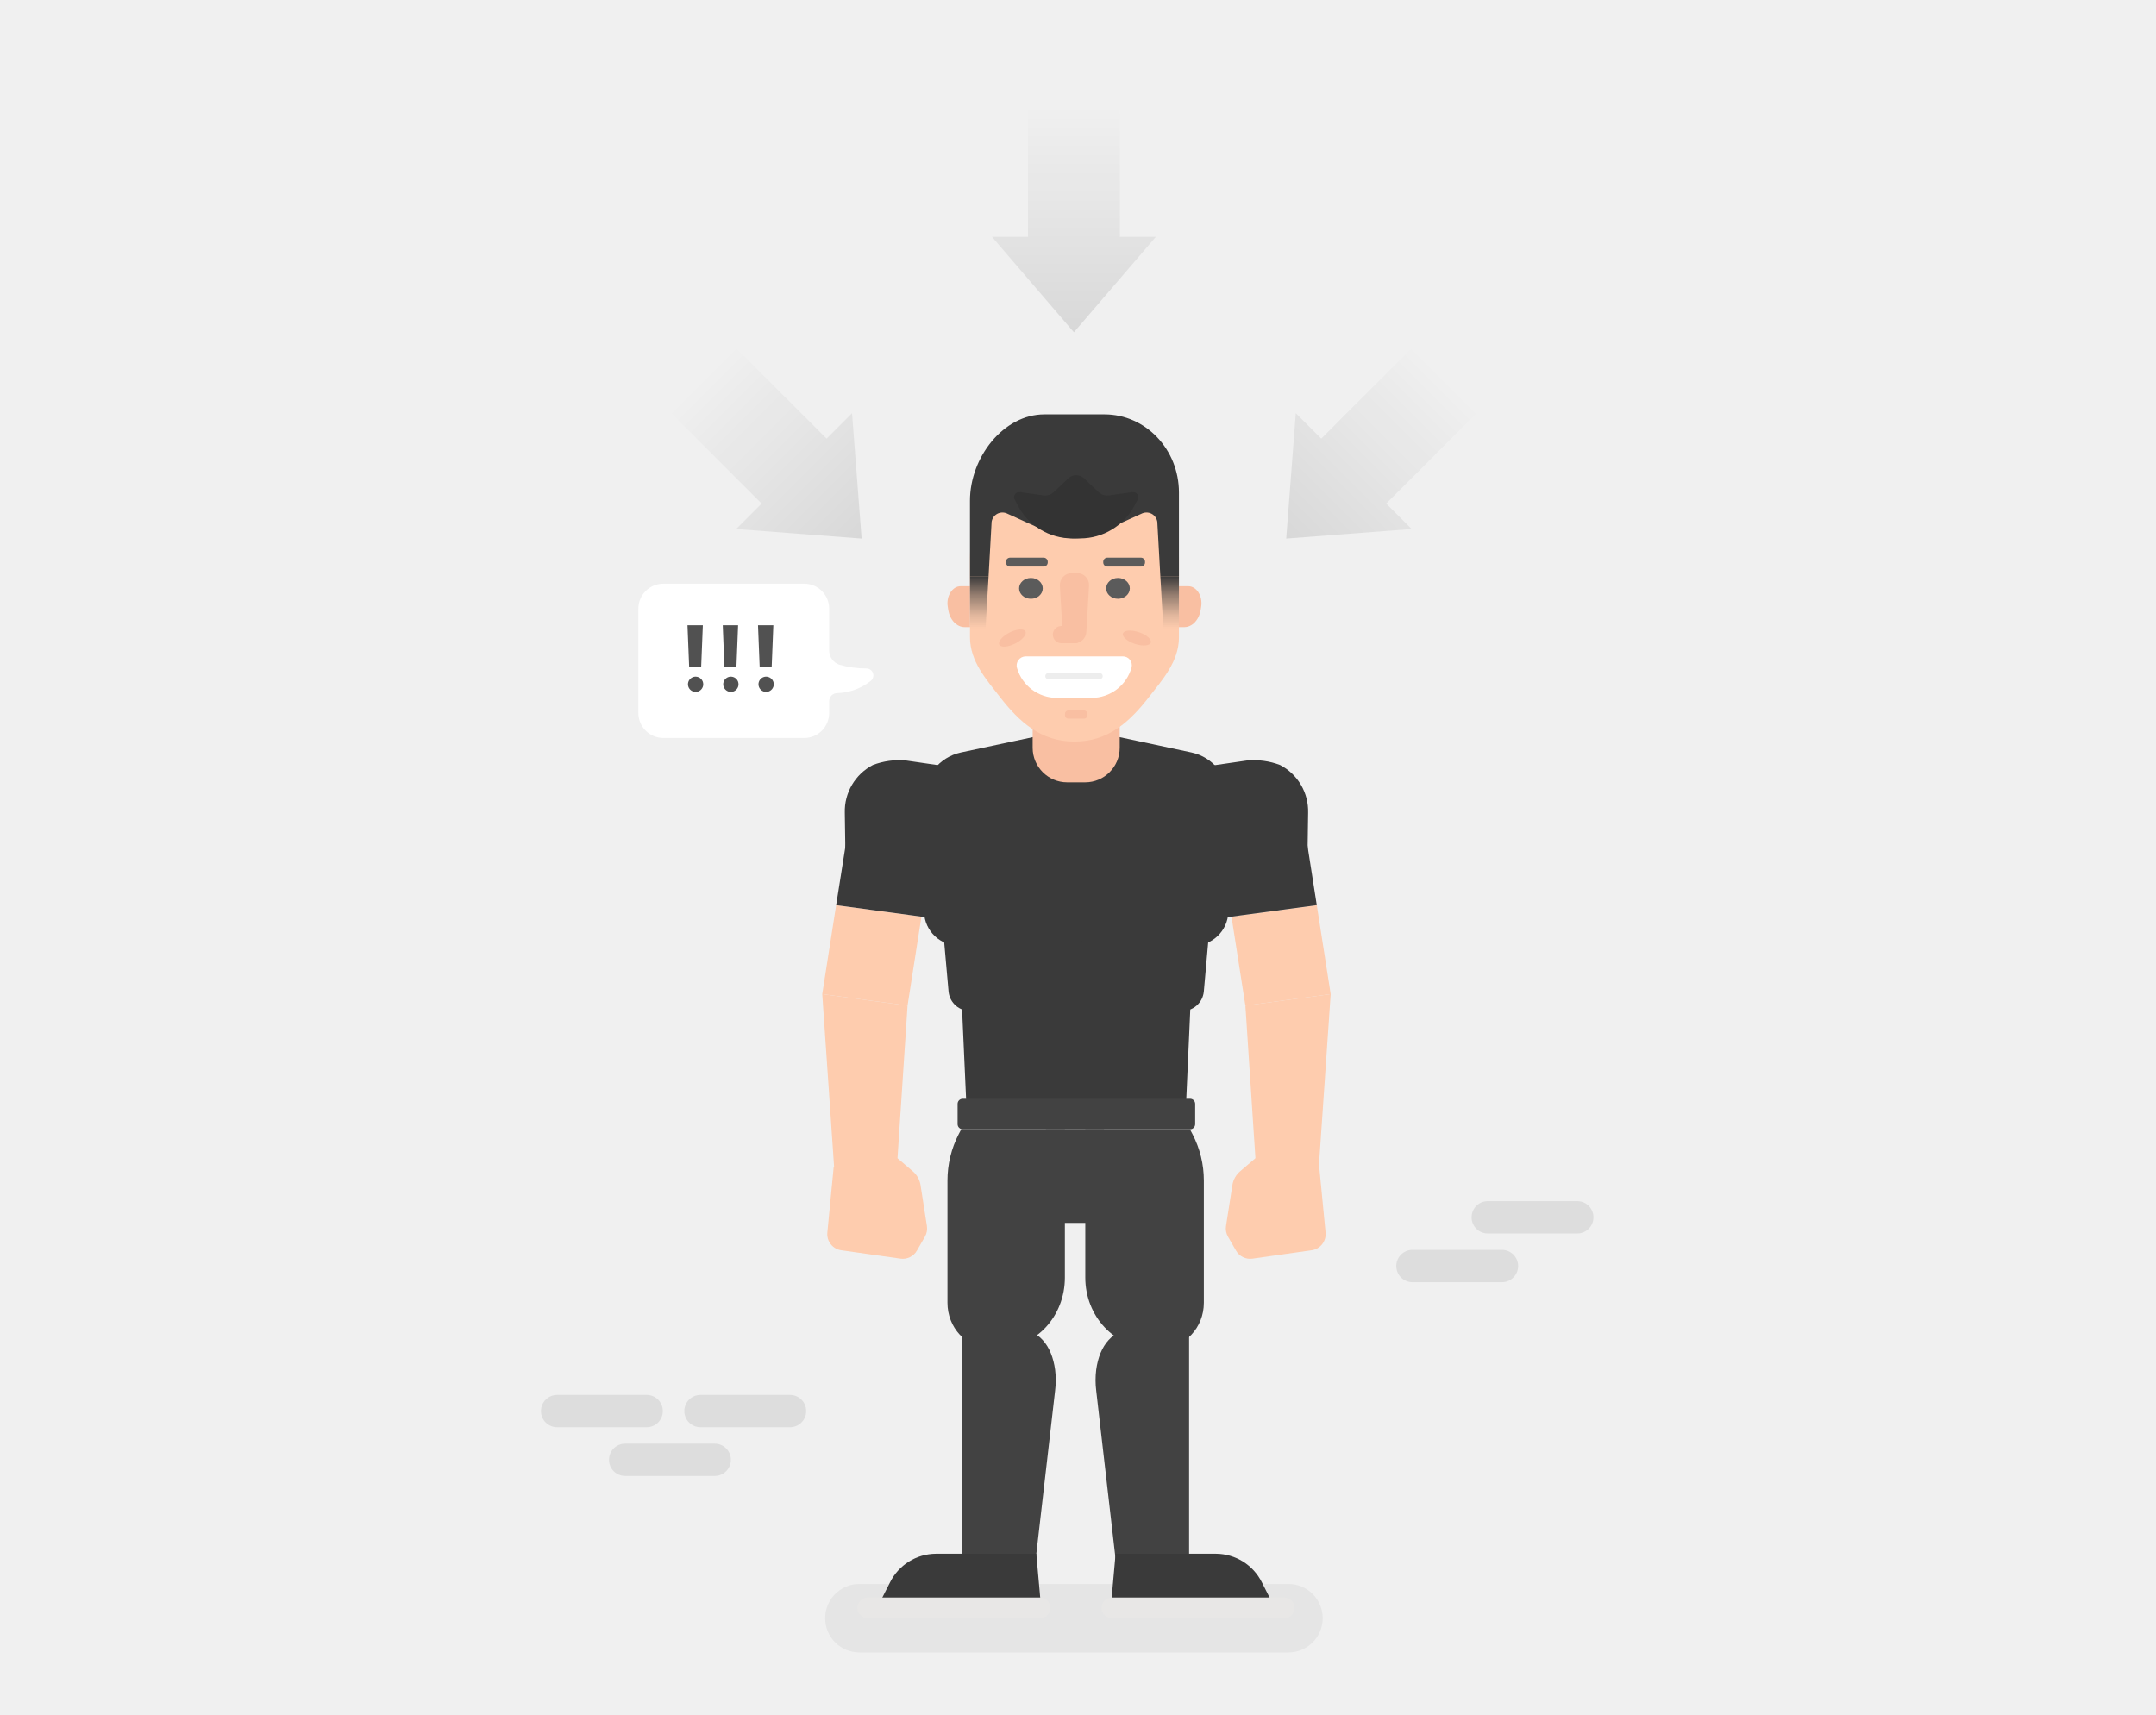
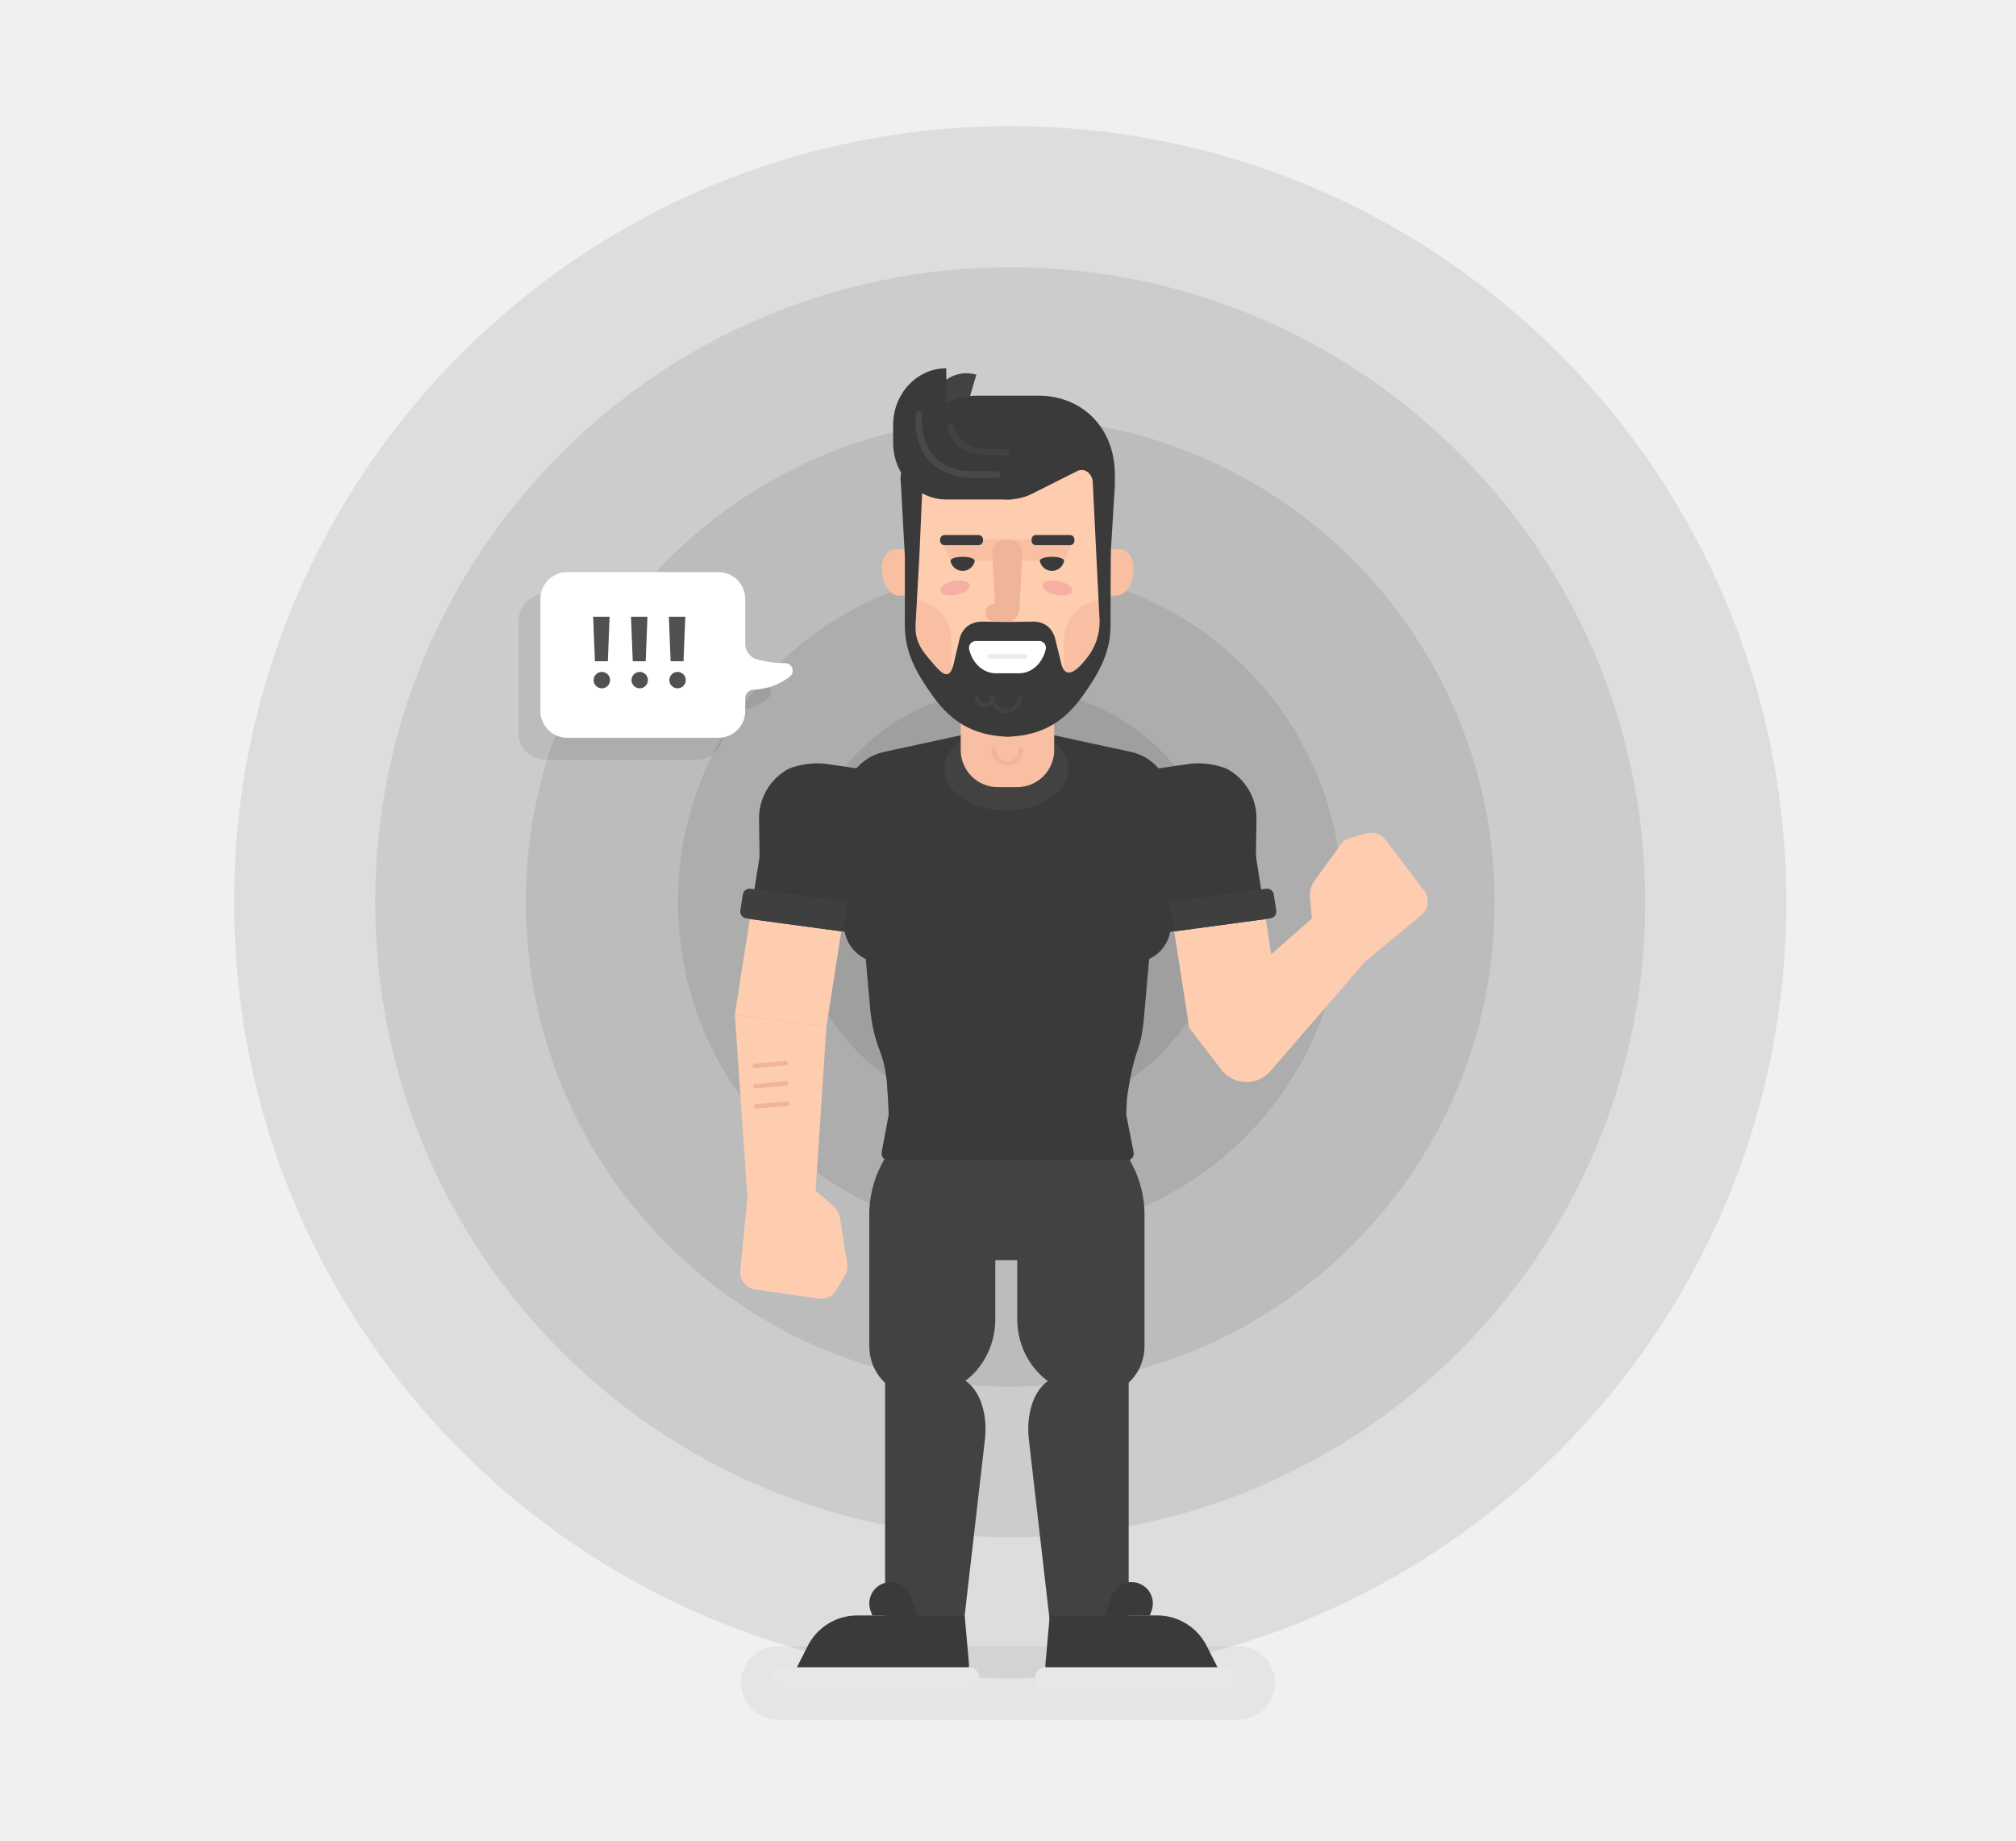
- <svg xmlns="http://www.w3.org/2000/svg" xmlns:xlink="http://www.w3.org/1999/xlink" id="6e2b79d5-ca36-4779-aac4-baaa94613b36" data-name="Layer 1" viewBox="0 0 528.148 420">
-   <defs>
-     <linearGradient id="d14c6c6c-847f-4f9a-9b35-1cbc8c547cf9" x1="263.074" y1="25.684" x2="263.074" y2="81.416" gradientUnits="userSpaceOnUse">
-       <stop offset="0" stop-opacity="0" />
-       <stop offset="1" />
-     </linearGradient>
-     <linearGradient id="0e6735e2-292b-4cdb-83f1-95748b47ad91" x1="-188.833" y1="-68.74" x2="-188.833" y2="-13.008" gradientTransform="translate(353.7933 7.63424) rotate(-45)" xlink:href="#d14c6c6c-847f-4f9a-9b35-1cbc8c547cf9" />
-     <linearGradient id="4929b9df-681f-4258-8618-95201ecfcc51" x1="-72.827" y1="47.266" x2="-72.827" y2="102.997" gradientTransform="matrix(-0.70711, -0.70711, -0.70711, 0.70711, 336.4113, 7.63424)" xlink:href="#d14c6c6c-847f-4f9a-9b35-1cbc8c547cf9" />
-     <linearGradient id="6e9e9998-f86a-4667-bb20-f3b388cfe112" x1="286.524" y1="153.995" x2="286.524" y2="141.157" gradientUnits="userSpaceOnUse">
-       <stop offset="0" stop-color="#3a3a3a" stop-opacity="0" />
-       <stop offset="0.247" stop-color="#3a3a3a" stop-opacity="0.143" />
-       <stop offset="0.636" stop-color="#3a3a3a" stop-opacity="0.534" />
-       <stop offset="1" stop-color="#3a3a3a" />
-     </linearGradient>
-     <linearGradient id="a33157cd-9329-44d8-b602-01e9f91ddf42" x1="239.889" y1="153.995" x2="239.889" y2="141.157" xlink:href="#6e9e9998-f86a-4667-bb20-f3b388cfe112" />
-   </defs>
-   <rect id="ce904a7c-11b1-4717-9096-bcc2326ba278" data-name="&lt;Rectangle&gt;" x="202.138" y="388.091" width="121.871" height="16.775" rx="8.387" ry="8.387" opacity="0.05" />
+ <svg xmlns="http://www.w3.org/2000/svg" id="Layer_1" data-name="Layer 1" viewBox="0 0 460 420">
+   <circle cx="230.508" cy="205.878" r="75.809" style="opacity: 0.08" />
+   <circle cx="230.508" cy="205.878" r="177.094" style="opacity: 0.08" />
+   <circle cx="230.508" cy="205.878" r="144.894" style="opacity: 0.08" />
+   <circle cx="230.508" cy="205.878" r="110.531" style="opacity: 0.08" />
+   <circle cx="230.508" cy="205.878" r="48.765" style="opacity: 0.08" />
+   <rect id="_Rectangle_" data-name="&lt;Rectangle&gt;" x="169.064" y="375.623" width="121.871" height="16.775" rx="8.387" ry="8.387" style="opacity: 0.05" />
+   <path d="M165.047,151.866V141.663a6.121,6.121,0,0,0-6.121-6.121H124.426a6.121,6.121,0,0,0-6.121,6.121v25.563a6.121,6.121,0,0,0,6.121,6.121h34.499a6.121,6.121,0,0,0,6.121-6.121V164.31a1.974,1.974,0,0,1,1.949-1.955A13.972,13.972,0,0,0,175.2,159.38a1.707,1.707,0,0,0-.977-3.065,24.213,24.213,0,0,1-6.685-.918A3.697,3.697,0,0,1,165.047,151.866Z" style="opacity: 0.08" />
+   <path d="M170.047,146.866V136.663a6.121,6.121,0,0,0-6.121-6.121H129.426a6.121,6.121,0,0,0-6.121,6.121v25.563a6.121,6.121,0,0,0,6.121,6.121h34.499a6.121,6.121,0,0,0,6.121-6.121V159.31a1.974,1.974,0,0,1,1.949-1.955A13.972,13.972,0,0,0,180.2,154.38a1.707,1.707,0,0,0-.977-3.065,24.213,24.213,0,0,1-6.685-.918A3.697,3.697,0,0,1,170.047,146.866Z" style="fill: #fff" />
  <g>
-     <polygon id="a32e2060-4154-4fe4-9fb6-0a7b17a63b48" data-name="&lt;Path&gt;" points="274.327 58.026 274.327 25.684 251.822 25.684 251.822 58.026 243.006 58.026 263.074 81.416 283.143 58.026 274.327 58.026" opacity="0.1" fill="url(#d14c6c6c-847f-4f9a-9b35-1cbc8c547cf9)" />
-     <polygon id="4c60d7ee-23aa-4541-a932-30a295958cb2" data-name="&lt;Path&gt;" points="202.487 107.465 179.618 84.596 163.705 100.509 186.574 123.378 180.34 129.612 211.07 131.961 208.721 101.232 202.487 107.465" opacity="0.1" fill="url(#0e6735e2-292b-4cdb-83f1-95748b47ad91)" />
-     <polygon id="27f0f707-321b-4a45-beed-8124591bd81b" data-name="&lt;Path&gt;" points="323.661 107.465 346.53 84.596 362.443 100.509 339.574 123.378 345.808 129.612 315.078 131.961 317.427 101.232 323.661 107.465" opacity="0.1" fill="url(#4929b9df-681f-4258-8618-95201ecfcc51)" />
+     <path d="M135.745,150.885l-.406-10.161h3.759l-.406,10.161Zm3.455,4.329a1.873,1.873,0,1,1-.548-1.351A1.838,1.838,0,0,1,139.199,155.213Z" style="fill: #515151" />
+     <path d="M144.382,150.885l-.406-10.161h3.759l-.406,10.161Zm3.455,4.329a1.873,1.873,0,1,1-.548-1.351A1.838,1.838,0,0,1,147.836,155.213Z" style="fill: #515151" />
+     <path d="M153.018,150.885l-.406-10.161h3.759l-.406,10.161Zm3.455,4.329a1.873,1.873,0,1,1-.548-1.351A1.838,1.838,0,0,1,156.472,155.213Z" style="fill: #515151" />
  </g>
  <g>
-     <path d="M289.431,247.687H237.828a5.259,5.259,0,0,1-5.463-4.75l-2.105-23.756h66.741l-2.105,23.756A5.259,5.259,0,0,1,289.431,247.687Z" fill="#3a3a3a" />
-     <polygon points="290.511 271.18 236.748 271.18 234.48 220.634 292.779 220.634 290.511 271.18" fill="#3a3a3a" />
-     <path d="M273.998,180.555l-10.368,1.01-10.368-1.01-17.901,3.818a11.432,11.432,0,0,0-8.999,11.212v27.876a8.473,8.473,0,0,0,8.711,8.213H259.055a4.674,4.674,0,0,0,3.57-1.616,1.338,1.338,0,0,1,2.01,0,4.674,4.674,0,0,0,3.57,1.616h23.983a8.473,8.473,0,0,0,8.711-8.213V195.585a11.432,11.432,0,0,0-8.999-11.212Z" fill="#3a3a3a" />
-     <path d="M252.965,175.079h21.329a0,0,0,0,1,0,0v8.134a8.467,8.467,0,0,1-8.467,8.467h-4.395a8.467,8.467,0,0,1-8.467-8.467V175.079A0,0,0,0,1,252.965,175.079Z" fill="#f9bfa2" />
-     <path id="704c5827-752f-4583-895c-b9ccac2eb0ba" data-name="&lt;Path&gt;" d="M263.255,181.696h-.091c-8.208,0-13.511-4.87-18.186-10.885-3.362-4.326-7.364-8.761-7.364-14.664V136.858a25.55,25.55,0,0,1,25.55-25.55h.091a25.55,25.55,0,0,1,25.55,25.55v19.289c0,5.903-4.002,10.338-7.364,14.664C276.766,176.826,271.463,181.696,263.255,181.696Z" fill="#feccae" />
-     <ellipse id="b83aa0ff-a437-4d2f-8f73-9f39dacfc710" data-name="&lt;Path&gt;" cx="273.871" cy="144.162" rx="2.897" ry="2.552" fill="#5b5b5b" />
-     <ellipse id="917ac164-da6f-44d2-b446-151adf71bf63" data-name="&lt;Path&gt;" cx="252.542" cy="144.162" rx="2.897" ry="2.552" fill="#5b5b5b" />
-     <ellipse id="50a3e17a-e3e7-4db6-b52d-e7bd4ef9d375" data-name="&lt;Path&gt;" cx="278.497" cy="156.327" rx="1.516" ry="3.59" transform="translate(42.91407 371.9635) rotate(-71.77545)" fill="#f9bfa2" />
-     <ellipse id="bdd35809-4a5e-4043-9c38-25d4295bb13d" data-name="&lt;Path&gt;" cx="247.997" cy="156.327" rx="3.59" ry="1.516" transform="translate(-43.83385 128.483) rotate(-26.77545)" fill="#f9bfa2" />
-     <path id="90b06c1e-a1f8-46ce-b304-8165d931453e" data-name="&lt;Path&gt;" d="M267.396,170.992h-8.503a10.173,10.173,0,0,1-9.75-7.274,2.23,2.23,0,0,1,2.111-2.895h23.791a2.188,2.188,0,0,1,2.157,2.703A10.173,10.173,0,0,1,267.396,170.992Z" fill="#fff" />
-     <path id="bf58efd6-a55f-438f-85d1-151acc37e3df" data-name="&lt;Path&gt;" d="M269.389,166.409H256.801a.748.748,0,1,1,0-1.497H269.389a.748.748,0,1,1,0,1.497Z" fill="#ededed" />
-     <path d="M263.207,157.606h0a2.915,2.915,0,0,1-2.91-2.745l-.661-11.359a2.915,2.915,0,0,1,2.91-3.084h1.322a2.915,2.915,0,0,1,2.91,3.084l-.661,11.359A2.915,2.915,0,0,1,263.207,157.606Z" fill="#f9bfa2" />
-     <rect x="257.909" y="153.368" width="7.452" height="4.238" rx="2.119" ry="2.119" fill="#f9bfa2" />
-     <path d="M291.083,143.629H288.799v10.023h1.303c1.96,0,3.647-1.783,4.031-4.26l.121-.782C294.653,146.033,293.123,143.629,291.083,143.629Z" fill="#f9bfa2" />
-     <path d="M235.33,143.629h2.284v10.023H236.312c-1.96,0-3.647-1.783-4.031-4.26l-.121-.782C231.761,146.033,233.291,143.629,235.33,143.629Z" fill="#f9bfa2" />
-     <rect x="270.256" y="136.63" width="10.24" height="2.188" rx="1.01" ry="1.01" fill="#5b5b5b" />
-     <rect x="246.422" y="136.63" width="10.24" height="2.188" rx="1.01" ry="1.01" fill="#5b5b5b" />
-     <rect x="260.896" y="174.079" width="5.468" height="2" rx="0.796" ry="0.796" fill="#f9bfa2" />
+     <path d="M257.139,250.613H202.614c-.534-11.901-2.764-9.535-4.003-19.75l-2.105-23.756h66.741l-2.105,23.756C260.357,241.049,259.026,237.525,257.139,250.613Z" style="fill: #3a3a3a" />
+     <polygon points="256.758 259.107 202.995 259.107 200.727 208.56 259.026 208.56 256.758 259.107" style="fill: #3a3a3a" />
+     <path d="M240.245,167.711l-10.368,1.026-10.368-1.026-17.901,3.876a11.567,11.567,0,0,0-8.999,11.381v28.297a8.53,8.53,0,0,0,8.711,8.337h23.983a4.645,4.645,0,0,0,3.57-1.64,1.325,1.325,0,0,1,2.01,0,4.645,4.645,0,0,0,3.57,1.64h23.983a8.53,8.53,0,0,0,8.711-8.337V182.968a11.567,11.567,0,0,0-8.999-11.381Z" style="fill: #3a3a3a" />
+     <ellipse cx="229.636" cy="175.396" rx="14.183" ry="9.517" style="fill: #424242" />
+     <path d="M219.212,163.005h21.329a0,0,0,0,1,0,0V171.14a8.467,8.467,0,0,1-8.467,8.467h-4.395a8.467,8.467,0,0,1-8.467-8.467v-8.134A0,0,0,0,1,219.212,163.005Z" style="fill: #f9bfa2" />
+     <polygon points="188.564 234.308 167.669 231.491 171.074 209.696 191.969 212.512 188.564 234.308" style="fill: #feccae" />
+     <polygon points="271.323 234.308 292.218 231.491 288.813 209.696 267.918 212.512 271.323 234.308" style="fill: #feccae" />
+     <polygon points="185.691 277.986 170.858 277.986 167.669 231.491 188.564 234.308 185.691 277.986" style="fill: #feccae" />
+     <path d="M186.831,296.308l-14.496-2.054a3.996,3.996,0,0,1-3.417-4.341l1.553-16.057,15.636-2.148,3.744,3.197a5.604,5.604,0,0,1,1.898,3.399l1.56,10.009a3.996,3.996,0,0,1-.484,2.607l-1.969,3.424A3.996,3.996,0,0,1,186.831,296.308Z" style="fill: #feccae" />
+     <path d="M304.043,205.407l10.528,10.449L289.855,244.43a7.197,7.197,0,0,1-11.149-.323l-7.47-9.721Z" style="fill: #feccae" />
+     <path d="M316.14,191.6l8.843,11.669a3.996,3.996,0,0,1-.633,5.488L311.937,219.06l-12.611-9.49-.405-4.906a5.604,5.604,0,0,1,1.047-3.749l5.943-8.203a3.996,3.996,0,0,1,2.18-1.51l3.809-1.043A3.996,3.996,0,0,1,316.14,191.6Z" style="fill: #feccae" />
+     <path d="M219.926,370.234H201.956v-56.902H214.47c6.317,0,9.45,4.353,10.248,10.223a20.648,20.648,0,0,1-.01,5.138Z" style="fill: #424242" />
+     <path d="M211.226,318.126h-2.705c-5.621,0-10.178-4.929-10.178-11.009V277.204a24.8,24.8,0,0,1,2.761-11.414l.615-1.184h25.388v36.341C227.108,310.435,219.997,318.126,211.226,318.126Z" style="fill: #424242" />
+     <path d="M239.566,370.234h17.971v-56.902h-12.514c-6.317,0-9.45,4.353-10.248,10.223a20.648,20.648,0,0,0,.01,5.138Z" style="fill: #424242" />
+     <path d="M248.143,318.126h2.731c5.675,0,10.276-4.929,10.276-11.009V277.204a24.609,24.609,0,0,0-2.788-11.414l-.621-1.184H232.108v36.341C232.108,310.435,239.287,318.126,248.143,318.126Z" style="fill: #424242" />
+     <path d="M180.523,383.024l36.288,1.381a4.378,4.378,0,0,0,4.273-4.836l-.975-10.962h-24.59a12.658,12.658,0,0,0-11.255,7.036Z" style="fill: #3a3a3a" />
+     <rect x="176.28" y="380.428" width="47.269" height="5.07" rx="2.535" ry="2.535" style="fill: #e8e7e6" />
+     <polygon points="266.872 212.653 288.813 209.696 284.773 183.875 262.832 186.833 266.872 212.653" style="fill: #3a3a3a" />
+     <path d="M267.918,212.512l21.956-2.96a1.571,1.571,0,0,0,1.342-1.802l-.575-3.655a1.571,1.571,0,0,0-1.762-1.313l-22.093,2.978Z" style="fill: #3f3f3f" />
+     <polygon points="194.57 212.863 171.074 209.696 175.153 183.881 198.649 187.048 194.57 212.863" style="fill: #3a3a3a" />
+     <path d="M173.337,196.863l24.038,3.24,3.24-24.038-12.493-1.819a18.203,18.203,0,0,0-8.049,1.113,12.786,12.786,0,0,0-6.878,11.719Z" style="fill: #3a3a3a" />
+     <path d="M286.55,196.863l-24.038,3.24-3.24-24.038,12.493-1.819a18.203,18.203,0,0,1,8.049,1.113,12.786,12.786,0,0,1,6.878,11.719Z" style="fill: #3a3a3a" />
+     <rect x="222.463" y="264.607" width="14.226" height="22.944" style="fill: #424242" />
+     <path d="M279.378,383.541l-36.55.863a4.378,4.378,0,0,1-4.273-4.836l.975-10.962h24.59a12.658,12.658,0,0,1,11.255,7.036Z" style="fill: #3a3a3a" />
+     <rect x="236.089" y="380.428" width="47.269" height="5.07" rx="2.535" ry="2.535" transform="translate(519.4473 765.9262) rotate(180)" style="fill: #e8e7e6" />
+     <path id="_Path_" data-name="&lt;Path&gt;" d="M229.972,166.497h-.087c-7.844,0-12.912-2.986-17.379-9.244-3.213-4.501-6.037-9.115-5.037-15.257l-1-20.068c-1-14.68,9.932-26.581,23.417-26.581h.087c13.485,0,24.417,11.901,23.417,26.581l-1,20.068c1,6.141-1.824,10.756-5.037,15.257C242.885,163.511,237.816,166.497,229.972,166.497Z" style="fill: #feccae" />
+     <path d="M242.799,158.153l7.977-6,1-15.233h0a8.977,8.977,0,0,0-8.977,8.977Z" style="fill: #f9bfa2" />
+     <path d="M217.096,158.122l-7.977-6-1-15.233h0a8.977,8.977,0,0,1,8.977,8.977Z" style="fill: #f9bfa2" />
+     <polygon points="242.799 127.906 216.88 127.906 214.509 123.094 245.161 123.094 242.799 127.906" style="fill: #f9bfa2" />
+     <path d="M250.898,141.529a13.212,13.212,0,0,1-2.873,8.592c-2.158,2.805-4.833,5.118-5.829,1.462l-1.521-6.19c-.802-2.364-2.568-3.701-5.496-3.548l-5.251.074-5.251-.074c-2.927-.153-4.836,1.184-5.637,3.548l-1.42,6.015c-1.11,4.93-3.568,1.272-5.788-1.287-2.868-3.307-3.094-5.524-2.873-8.592H206.469v1.293c0,6.336,2.908,11.096,6.191,15.74,4.384,6.2,9.342,9.134,16.827,9.527v.038c.151,0,.294-.015.443-.019.149.004.292.019.443.019v-.038c7.484-.392,12.443-3.327,16.827-9.527,3.283-4.643,6.191-9.404,6.191-15.74v-1.293Z" style="fill: #3a3a3a" />
+     <path id="_Path_2" data-name="&lt;Path&gt;" d="M214.543,134.811c.137.873,1.761,1.29,3.628.931s3.27-1.357,3.133-2.229-1.761-1.29-3.628-.931S214.406,133.938,214.543,134.811Z" style="fill: #f7afa4" />
+     <path id="_Path_3" data-name="&lt;Path&gt;" d="M244.644,134.811c-.137.873-1.761,1.29-3.628.931s-3.27-1.357-3.133-2.229,1.761-1.29,3.628-.931S244.78,133.938,244.644,134.811Z" style="fill: #f7afa4" />
+     <path id="_Path_4" data-name="&lt;Path&gt;" d="M232.51,153.628h-5.275c-2.86,0-5.276-2.222-6.049-5.267a1.589,1.589,0,0,1,1.31-2.096h14.76a1.541,1.541,0,0,1,1.338,1.958C237.858,151.339,235.413,153.628,232.51,153.628Z" style="fill: #fff" />
+     <path id="_Path_5" data-name="&lt;Path&gt;" d="M233.956,150.309h-8.233a.545.545,0,0,1,0-1.084h8.233a.545.545,0,0,1,0,1.084Z" style="fill: #ededed" />
+     <path d="M255.567,125.314h-2.183V135.92h1.245c1.873,0,3.486-1.887,3.852-4.508l.116-.827C258.978,127.858,257.516,125.314,255.567,125.314Z" style="fill: #f9bfa2" />
+     <path d="M204.286,125.314h2.183V135.92h-1.245c-1.873,0-3.486-1.887-3.852-4.508l-.116-.827C200.875,127.858,202.337,125.314,204.286,125.314Z" style="fill: #f9bfa2" />
+     <path d="M218.208,101.102a8.187,8.187,0,0,1-5.316-10.15h0a7.904,7.904,0,0,1,9.884-5.459Z" style="fill: #424242" />
    <g>
-       <path id="1c2c4049-d4c7-4436-acaf-1e51e85d61f5" data-name="&lt;Path&gt;" d="M270.568,101.522H255.846c-10.072,0-18.237,10.573-18.237,21.149v18.486h4.561l.716-12.809a2.677,2.677,0,0,1,3.72-2.567l10.622,4.823a14.408,14.408,0,0,0,11.958,0l10.622-4.823a2.677,2.677,0,0,1,3.72,2.567l.716,12.809h4.561V120.671C288.804,110.095,280.64,101.522,270.568,101.522Z" fill="#3a3a3a" />
-       <path d="M264.589,131.921H262.665a15.061,15.061,0,0,1-13.325-8.04l-.784-1.487a1.254,1.254,0,0,1,1.285-1.826l5.726.81a3.146,3.146,0,0,0,2.605-.832l3.553-3.369a2.764,2.764,0,0,1,3.803,0l3.553,3.369a3.146,3.146,0,0,0,2.605.832l5.726-.81a1.254,1.254,0,0,1,1.285,1.826l-.784,1.487A15.061,15.061,0,0,1,264.589,131.921Z" fill="#333" />
-       <polygon points="288.804 153.995 284.988 153.995 284.244 141.157 288.804 141.157 288.804 153.995" fill="url(#6e9e9998-f86a-4667-bb20-f3b388cfe112)" />
-       <polygon points="237.609 153.995 241.426 153.995 242.17 141.157 237.609 141.157 237.609 153.995" fill="url(#a33157cd-9329-44d8-b602-01e9f91ddf42)" />
+       <path id="_Path_6" data-name="&lt;Path&gt;" d="M236.961,90.283h-14.069c-9.625,0-17.428,9.072-17.428,20.262v-1.986l1,18.373h3.311l.732-16.728c0-2.128,1.875-3.561,3.555-2.716l10.151,5.103a12.562,12.562,0,0,0,11.428,0l10.151-5.103c1.68-.845,3.555.588,3.555,2.716l.818,16.728h3.225l1-16.256v-2.246C254.389,97.239,246.586,90.283,236.961,90.283Z" style="fill: #3a3a3a" />
+       <polygon points="253.385 142.531 250.898 141.529 250.164 126.931 253.452 125.898 253.385 142.531" style="fill: #3a3a3a" />
+       <polygon points="206.463 142.452 208.96 141.529 209.774 126.931 206.469 125.314 206.463 142.452" style="fill: #3a3a3a" />
    </g>
-     <polygon points="222.318 246.381 201.423 243.565 204.828 221.77 225.722 224.586 222.318 246.381" fill="#feccae" />
-     <polygon points="305.077 246.381 325.971 243.565 322.567 221.77 301.672 224.586 305.077 246.381" fill="#feccae" />
-     <polygon points="219.444 290.06 204.611 290.06 201.423 243.565 222.318 246.381 219.444 290.06" fill="#feccae" />
-     <path d="M220.585,308.381l-14.496-2.054a3.996,3.996,0,0,1-3.417-4.341l1.553-16.057,15.636-2.148,3.744,3.197a5.604,5.604,0,0,1,1.898,3.399l1.56,10.009a3.996,3.996,0,0,1-.484,2.607l-1.969,3.424A3.996,3.996,0,0,1,220.585,308.381Z" fill="#feccae" />
-     <polygon points="307.95 290.06 322.783 290.06 325.971 243.565 305.077 246.381 307.95 290.06" fill="#feccae" />
-     <path d="M306.809,308.381l14.496-2.054a3.996,3.996,0,0,0,3.417-4.341l-1.553-16.057-15.636-2.148-3.744,3.197a5.604,5.604,0,0,0-1.898,3.399l-1.56,10.009a3.996,3.996,0,0,0,.484,2.607l1.969,3.424A3.996,3.996,0,0,0,306.809,308.381Z" fill="#feccae" />
-     <path d="M253.68,382.307H235.709v-56.902h12.514c6.317,0,9.45,4.353,10.248,10.223a20.648,20.648,0,0,1-.01,5.138Z" fill="#424242" />
-     <path d="M244.979,330.2h-2.705c-5.621,0-10.178-4.929-10.178-11.009V289.278a24.8,24.8,0,0,1,2.761-11.414l.615-1.184h25.388v36.341C260.861,322.508,253.75,330.2,244.979,330.2Z" fill="#424242" />
-     <path d="M273.319,382.307h17.971v-56.902h-12.514c-6.317,0-9.45,4.353-10.248,10.223a20.648,20.648,0,0,0,.01,5.138Z" fill="#424242" />
-     <path d="M281.896,330.2H284.627c5.675,0,10.276-4.929,10.276-11.009V289.278a24.609,24.609,0,0,0-2.788-11.414l-.621-1.184H265.861v36.341C265.861,322.508,273.04,330.2,281.896,330.2Z" fill="#424242" />
-     <rect x="234.58" y="269.211" width="58.199" height="7.469" rx="1.25" ry="1.25" fill="#424242" />
-     <path d="M214.276,395.098l36.288,1.381a4.378,4.378,0,0,0,4.273-4.836l-.975-10.962h-24.59a12.658,12.658,0,0,0-11.255,7.036Z" fill="#3a3a3a" />
-     <rect x="210.034" y="391.409" width="47.269" height="5.07" rx="2.535" ry="2.535" fill="#e8e7e6" />
-     <polygon points="300.626 224.727 322.567 221.77 318.526 195.949 296.586 198.906 300.626 224.727" fill="#3a3a3a" />
-     <polygon points="228.324 224.937 204.828 221.77 208.907 195.954 232.403 199.121 228.324 224.937" fill="#3a3a3a" />
-     <path d="M207.09,208.937l24.038,3.24,3.24-24.038-12.493-1.819a18.203,18.203,0,0,0-8.049,1.113,12.786,12.786,0,0,0-6.878,11.719Z" fill="#3a3a3a" />
-     <path d="M320.304,208.937l-24.038,3.24-3.24-24.038,12.493-1.819A18.203,18.203,0,0,1,313.568,187.433a12.786,12.786,0,0,1,6.878,11.719Z" fill="#3a3a3a" />
-     <rect x="256.216" y="276.68" width="14.226" height="22.944" fill="#424242" />
-     <path d="M313.131,395.615l-36.55.863a4.378,4.378,0,0,1-4.273-4.836l.975-10.962h24.59a12.658,12.658,0,0,1,11.255,7.036Z" fill="#3a3a3a" />
-     <rect x="269.843" y="391.409" width="47.269" height="5.07" rx="2.535" ry="2.535" transform="translate(586.9543 787.887) rotate(180)" fill="#e8e7e6" />
+     <path d="M215.916,84.032l.022,12.582a5.748,5.748,0,0,0,1.667,4.05l13.28,13.301H215.916c-6.698,0-12.128-5.808-12.128-12.973v-3.988C203.788,89.84,209.218,84.032,215.916,84.032Z" style="fill: #3a3a3a" />
+     <path d="M229.846,141.759h0a2.962,2.962,0,0,1-2.781-2.973l-.632-12.3a3.013,3.013,0,0,1,2.781-3.34h1.263a3.013,3.013,0,0,1,2.781,3.34l-.632,12.3A2.962,2.962,0,0,1,229.846,141.759Z" style="fill: #efb49a" />
+     <rect x="224.915" y="137.849" width="7.122" height="3.91" rx="1.744" ry="1.744" style="fill: #efb49a" />
+     <rect x="235.374" y="122.083" width="9.786" height="2.315" rx="1.01" ry="1.01" style="fill: #3a3a3a" />
+     <rect x="214.509" y="122.083" width="9.786" height="2.315" rx="1.01" ry="1.01" style="fill: #3a3a3a" />
+     <path id="_Path_7" data-name="&lt;Path&gt;" d="M242.799,127.994c0-1.254-5.536-1.254-5.536,0a2.823,2.823,0,0,0,5.536,0Z" style="fill: #3a3a3a" />
+     <path id="_Path_8" data-name="&lt;Path&gt;" d="M222.416,127.994c0-1.254-5.536-1.254-5.536,0a2.823,2.823,0,0,0,5.536,0Z" style="fill: #3a3a3a" />
+     <path d="M209.659,94.51s-1.749,13.794,12.757,13.794h5.127" style="fill: none;stroke: #494949;stroke-linecap: round;stroke-miterlimit: 10;stroke-width: 1.5px" />
+     <path d="M216.88,97.247c1.934,5.648,4.89,5.973,12.756,5.973" style="fill: none;stroke: #424242;stroke-linecap: round;stroke-miterlimit: 10;stroke-width: 1.5px" />
+     <path d="M226.496,159.109a1.817,1.817,0,1,1-3.634,0" style="fill: none;stroke: #424242;stroke-linecap: round;stroke-miterlimit: 10" />
+     <path d="M232.697,159.109a3.101,3.101,0,1,1-6.201,0" style="fill: none;stroke: #424242;stroke-linecap: round;stroke-miterlimit: 10" />
+     <g>
+       <line x1="172.182" y1="243.212" x2="179.243" y2="242.585" style="fill: none;stroke: #efb49a;stroke-linecap: round;stroke-miterlimit: 10" />
+       <line x1="172.356" y1="247.829" x2="179.417" y2="247.202" style="fill: none;stroke: #efb49a;stroke-linecap: round;stroke-miterlimit: 10" />
+       <line x1="172.549" y1="252.447" x2="179.61" y2="251.82" style="fill: none;stroke: #efb49a;stroke-linecap: round;stroke-miterlimit: 10" />
+     </g>
+     <path d="M232.94,171.008a3.101,3.101,0,1,1-6.201,0" style="fill: none;stroke: #efb49a;stroke-linecap: round;stroke-miterlimit: 10" />
+     <path d="M209.391,368.607H199.036l-.392-1.071a4.862,4.862,0,0,1,4.565-6.534h0a4.862,4.862,0,0,1,4.565,3.19Z" style="fill: #3a3a3a" />
+     <path d="M252.013,368.607h10.355l.392-1.071a4.862,4.862,0,0,0-4.565-6.534h0a4.862,4.862,0,0,0-4.565,3.19Z" style="fill: #3a3a3a" />
+     <path d="M192.221,212.512l-21.956-2.96a1.571,1.571,0,0,1-1.342-1.802l.575-3.655a1.571,1.571,0,0,1,1.762-1.313l22.093,2.978Z" style="fill: #3f3f3f" />
+     <path d="M257.194,264.786H202.64a1.567,1.567,0,0,1-1.458-1.907l1.617-8.672h54.154l1.696,8.657A1.568,1.568,0,0,1,257.194,264.786Z" style="fill: #3a3a3a" />
  </g>
-   <path d="M203.121,159.334V149.131a6.121,6.121,0,0,0-6.121-6.121H162.5a6.121,6.121,0,0,0-6.121,6.121v25.563a6.121,6.121,0,0,0,6.121,6.121h34.499a6.121,6.121,0,0,0,6.121-6.121v-2.916a1.974,1.974,0,0,1,1.949-1.955,13.972,13.972,0,0,0,8.205-2.974,1.707,1.707,0,0,0-.977-3.065,24.213,24.213,0,0,1-6.685-.918A3.697,3.697,0,0,1,203.121,159.334Z" fill="#fff" />
-   <g>
-     <path d="M168.819,163.353l-.406-10.161h3.759l-.406,10.161Zm3.455,4.329a1.873,1.873,0,1,1-.548-1.351A1.838,1.838,0,0,1,172.273,167.682Z" fill="#515151" />
-     <path d="M177.456,163.353l-.406-10.161h3.759l-.406,10.161Zm3.455,4.329a1.873,1.873,0,1,1-.548-1.351A1.838,1.838,0,0,1,180.91,167.682Z" fill="#515151" />
-     <path d="M186.092,163.353l-.406-10.161h3.759l-.406,10.161Zm3.455,4.329a1.873,1.873,0,1,1-.548-1.351A1.838,1.838,0,0,1,189.546,167.682Z" fill="#515151" />
-   </g>
-   <rect id="c15339d4-66f0-4bbc-a836-c7ad0d950ba1" data-name="&lt;Rectangle&gt;" x="360.488" y="294.293" width="29.856" height="7.92" rx="3.96" ry="3.96" opacity="0.08" />
-   <rect id="78ed46b5-9065-4fd2-a737-d367b895219f" data-name="&lt;Rectangle&gt;" x="342.037" y="306.233" width="29.856" height="7.92" rx="3.96" ry="3.96" opacity="0.08" />
-   <rect id="fd2e66bd-fd31-460e-8237-ef2798220dbe" data-name="&lt;Rectangle&gt;" x="132.516" y="341.768" width="29.856" height="7.92" rx="3.96" ry="3.96" opacity="0.08" />
-   <rect id="ba3836c1-301e-46dd-8d46-e9d1f6b9b810" data-name="&lt;Rectangle&gt;" x="167.634" y="341.768" width="29.856" height="7.92" rx="3.96" ry="3.96" opacity="0.08" />
-   <rect id="0f67504f-fa2b-4505-95d6-deb9af88bd98" data-name="&lt;Rectangle&gt;" x="149.183" y="353.708" width="29.856" height="7.92" rx="3.96" ry="3.96" opacity="0.08" />
</svg>
